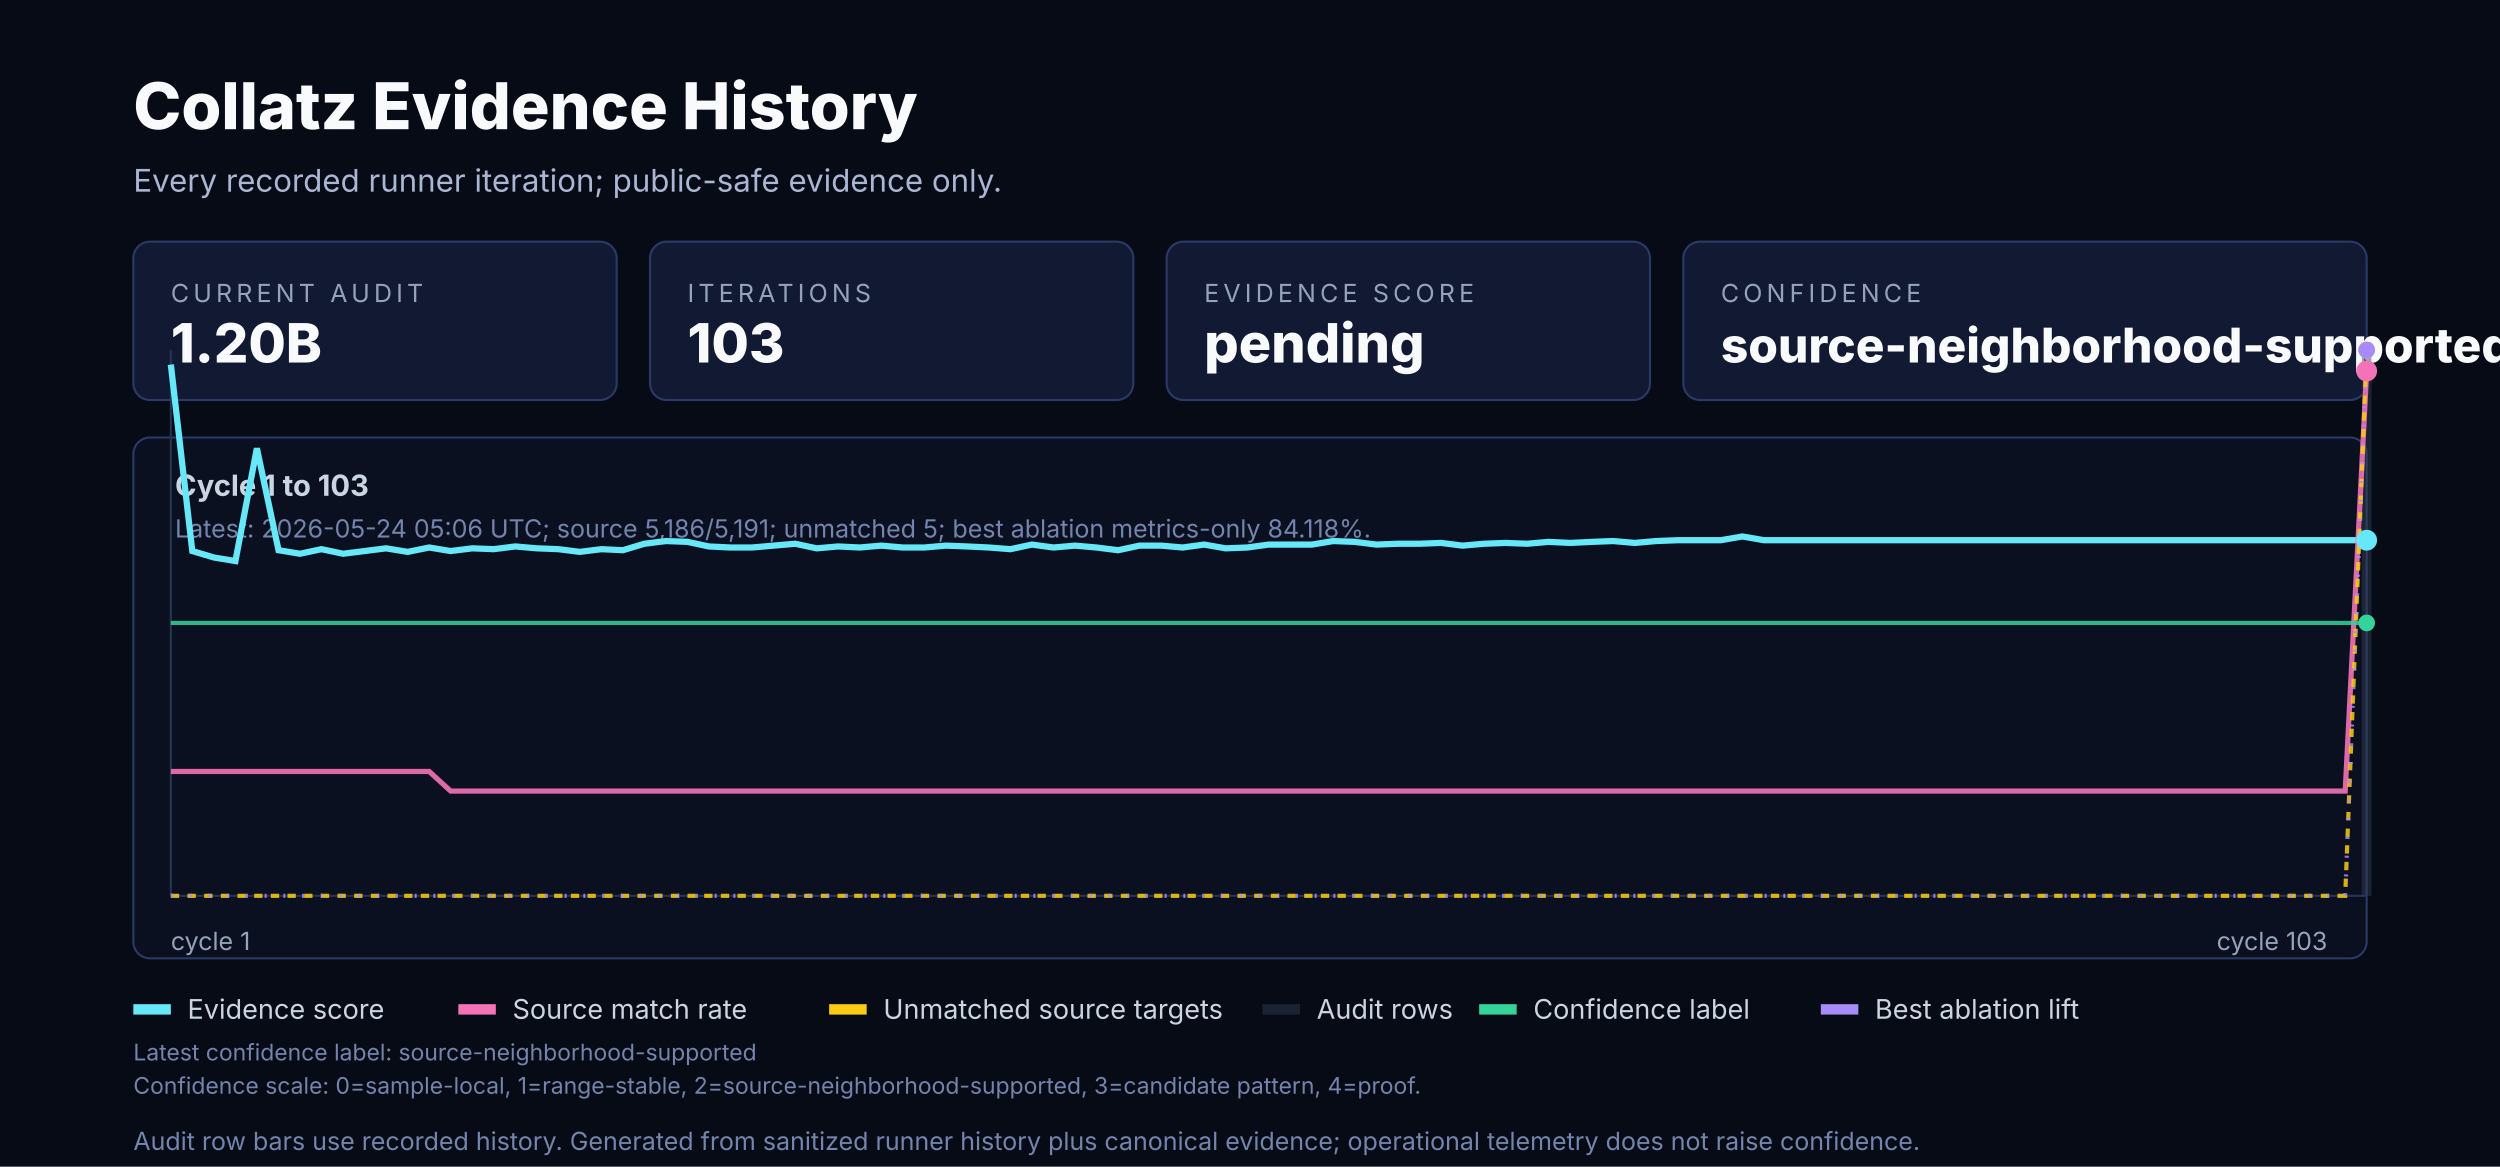
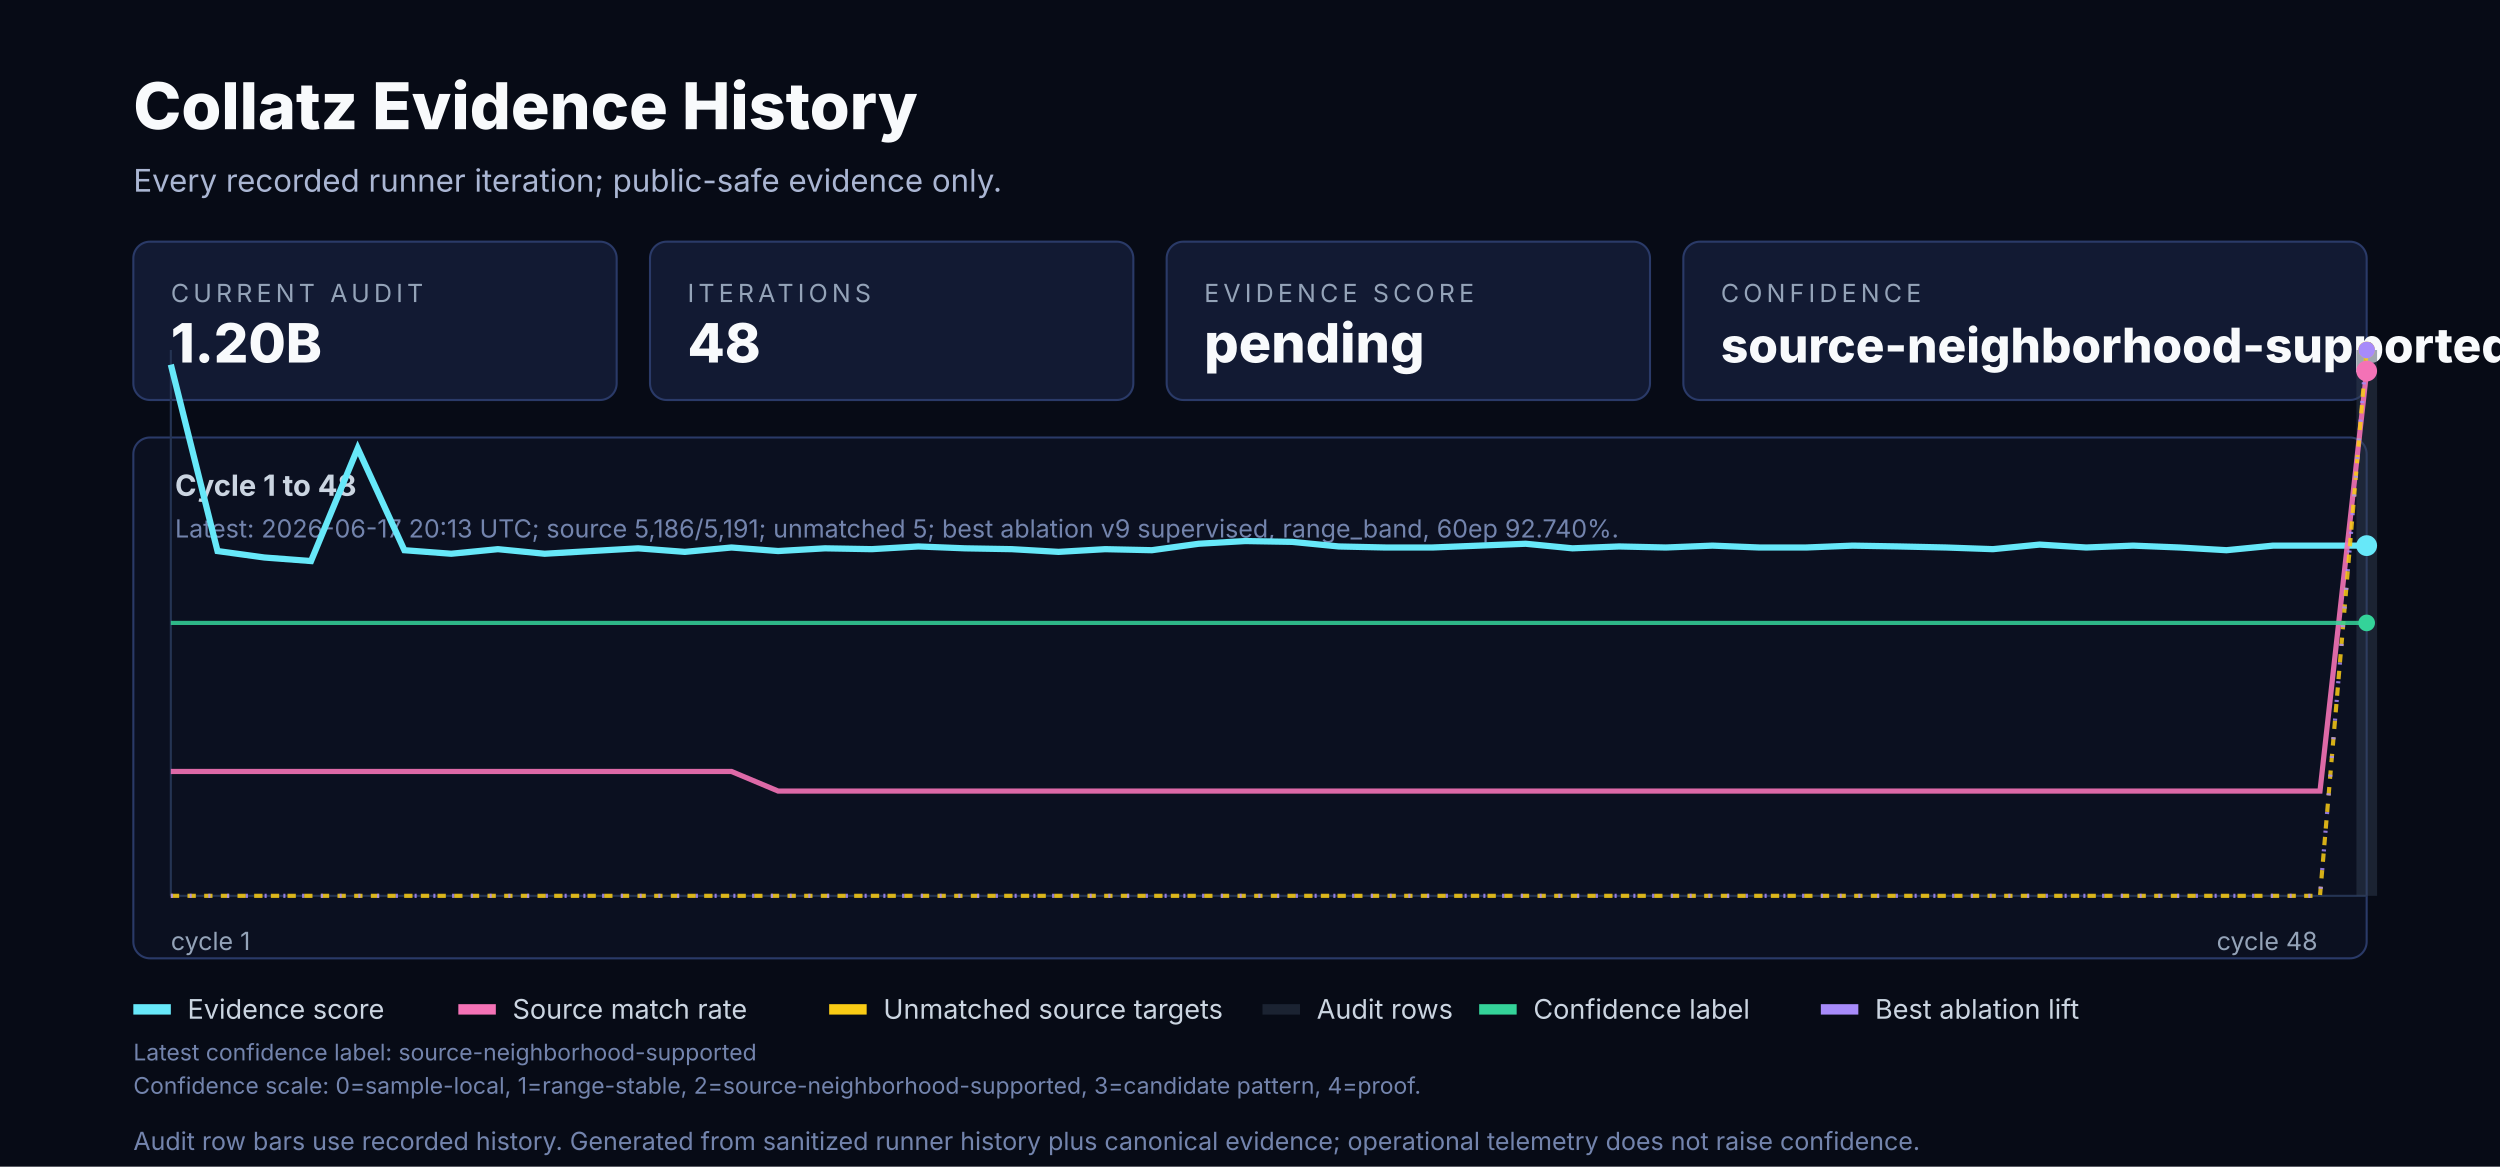
<svg xmlns="http://www.w3.org/2000/svg" width="1200" height="560" viewBox="0 0 1200 560" role="img" aria-labelledby="title desc">
  <rect width="1200" height="560" fill="#070b16" />
  <text x="64" y="62" fill="#f8fafc" font-family="Inter, ui-sans-serif, system-ui, sans-serif" font-size="31" font-weight="800">Collatz Evidence History</text>
  <text x="64" y="92" fill="#aab6d3" font-family="Inter, ui-sans-serif, system-ui, sans-serif" font-size="15">Every recorded runner iteration; public-safe evidence only.</text>
  <g>
    <rect x="64" y="116" width="232" height="76" rx="8" fill="#121a33" stroke="#2a3a68" />
    <text x="82" y="145" fill="#94a3b8" font-family="Inter, ui-sans-serif, system-ui, sans-serif" font-size="12" letter-spacing="2">CURRENT AUDIT</text>
    <text x="82" y="174" fill="#f8fafc" font-family="Inter, ui-sans-serif, system-ui, sans-serif" font-size="26" font-weight="800">1.20B</text>
  </g>
  <g>
    <rect x="312" y="116" width="232" height="76" rx="8" fill="#121a33" stroke="#2a3a68" />
    <text x="330" y="145" fill="#94a3b8" font-family="Inter, ui-sans-serif, system-ui, sans-serif" font-size="12" letter-spacing="2">ITERATIONS</text>
-     <text x="330" y="174" fill="#f8fafc" font-family="Inter, ui-sans-serif, system-ui, sans-serif" font-size="26" font-weight="800">103</text>
+     <text x="330" y="174" fill="#f8fafc" font-family="Inter, ui-sans-serif, system-ui, sans-serif" font-size="26" font-weight="800">48</text>
  </g>
  <g>
    <rect x="560" y="116" width="232" height="76" rx="8" fill="#121a33" stroke="#2a3a68" />
    <text x="578" y="145" fill="#94a3b8" font-family="Inter, ui-sans-serif, system-ui, sans-serif" font-size="12" letter-spacing="2">EVIDENCE SCORE</text>
    <text x="578" y="174" fill="#f8fafc" font-family="Inter, ui-sans-serif, system-ui, sans-serif" font-size="26" font-weight="800">pending</text>
  </g>
  <g>
    <rect x="808" y="116" width="328" height="76" rx="8" fill="#121a33" stroke="#2a3a68" />
    <text x="826" y="145" fill="#94a3b8" font-family="Inter, ui-sans-serif, system-ui, sans-serif" font-size="12" letter-spacing="2">CONFIDENCE</text>
    <text x="826" y="174" fill="#f8fafc" font-family="Inter, ui-sans-serif, system-ui, sans-serif" font-size="23" font-weight="800">source-neighborhood-supported</text>
  </g>
  <g>
    <rect x="64" y="210" width="1072" height="250" rx="8" fill="#0b1020" stroke="#2a3a68" />
    <line x1="82" y1="168" x2="82" y2="430" stroke="#253453" />
    <line x1="82" y1="430" x2="1136" y2="430" stroke="#253453" />
-     <text x="84" y="238" fill="#cbd5e1" font-family="Inter, ui-sans-serif, system-ui, sans-serif" font-size="14" font-weight="700">Cycle 1 to 103</text>
-     <text x="84" y="258" fill="#7384ad" font-family="Inter, ui-sans-serif, system-ui, sans-serif" font-size="12">Latest: 2026-05-24 05:06 UTC; source 5,186/5,191; unmatched 5; best ablation metrics-only 84.118%.</text>
-     <rect x="1133.7" y="168.0" width="4.6" height="262.0" fill="#334155" opacity="0.45" />
-     <polyline points="82.0,175.0 92.3,264.5 102.7,267.6 113.0,269.3 123.3,215.2 133.7,264.1 144.0,265.8 154.3,263.6 164.7,265.8 175.0,264.5 185.3,263.2 195.7,264.9 206.0,262.8 216.3,264.5 226.7,263.2 237.0,263.6 247.3,262.3 257.7,263.2 268.0,263.6 278.3,264.9 288.7,263.6 299.0,264.1 309.3,261.0 319.7,259.7 330.0,260.1 340.3,262.3 350.7,262.8 361.0,262.8 371.3,261.9 381.7,261.0 392.0,263.2 402.3,262.3 412.7,262.8 423.0,261.9 433.3,262.8 443.7,262.8 454.0,261.9 464.3,262.3 474.7,262.8 485.0,263.6 495.3,261.4 505.7,262.8 516.0,261.9 526.3,262.8 536.7,264.1 547.0,261.9 557.3,261.9 567.7,262.8 578.0,261.4 588.3,263.2 598.7,262.8 609.0,261.4 619.3,261.4 629.7,261.4 640.0,259.7 650.3,260.1 660.7,261.4 671.0,261.0 681.3,261.0 691.7,260.6 702.0,261.9 712.3,261.0 722.7,260.6 733.0,261.0 743.3,260.1 753.7,260.6 764.0,260.1 774.3,259.7 784.7,260.6 795.0,259.7 805.3,259.3 815.7,259.3 826.0,259.3 836.3,257.5 846.7,259.3 857.0,259.3 867.3,259.3 877.7,259.3 888.0,259.3 898.3,259.3 908.7,259.3 919.0,259.3 929.3,259.3 939.7,259.3 950.0,259.3 960.3,259.3 970.7,259.3 981.0,259.3 991.3,259.3 1001.7,259.3 1012.0,259.3 1022.3,259.3 1032.7,259.3 1043.0,259.3 1053.3,259.3 1063.7,259.3 1074.0,259.3 1084.3,259.3 1094.7,259.3 1105.0,259.3 1115.3,259.3 1125.7,259.3 1136.0,259.3" fill="none" stroke="#67e8f9" stroke-width="3" />
-     <polyline points="82.0,370.3 92.3,370.3 102.7,370.3 113.0,370.3 123.3,370.3 133.7,370.3 144.0,370.3 154.3,370.3 164.7,370.3 175.0,370.3 185.3,370.3 195.7,370.3 206.0,370.3 216.3,379.7 226.7,379.7 237.0,379.7 247.3,379.7 257.7,379.7 268.0,379.7 278.3,379.7 288.7,379.7 299.0,379.7 309.3,379.7 319.7,379.7 330.0,379.7 340.3,379.7 350.7,379.7 361.0,379.7 371.3,379.7 381.7,379.7 392.0,379.7 402.3,379.7 412.7,379.7 423.0,379.7 433.3,379.7 443.7,379.7 454.0,379.7 464.3,379.7 474.7,379.7 485.0,379.7 495.3,379.7 505.7,379.7 516.0,379.7 526.3,379.7 536.7,379.7 547.0,379.7 557.3,379.7 567.7,379.7 578.0,379.7 588.3,379.7 598.7,379.7 609.0,379.7 619.3,379.7 629.7,379.7 640.0,379.7 650.3,379.7 660.7,379.7 671.0,379.7 681.3,379.7 691.7,379.7 702.0,379.7 712.3,379.7 722.7,379.7 733.0,379.7 743.3,379.7 753.7,379.7 764.0,379.7 774.3,379.7 784.7,379.7 795.0,379.7 805.3,379.7 815.7,379.7 826.0,379.7 836.3,379.7 846.7,379.7 857.0,379.7 867.3,379.7 877.7,379.7 888.0,379.7 898.3,379.7 908.7,379.7 919.0,379.7 929.3,379.7 939.7,379.7 950.0,379.7 960.3,379.7 970.7,379.7 981.0,379.7 991.3,379.7 1001.7,379.7 1012.0,379.7 1022.3,379.7 1032.7,379.7 1043.0,379.7 1053.3,379.7 1063.7,379.7 1074.0,379.7 1084.3,379.7 1094.7,379.7 1105.0,379.7 1115.3,379.7 1125.7,379.7 1136.0,178.1" fill="none" stroke="#f472b6" stroke-width="2.5" opacity="0.9" />
-     <polyline points="82.0,430.0 92.3,430.0 102.7,430.0 113.0,430.0 123.3,430.0 133.7,430.0 144.0,430.0 154.3,430.0 164.7,430.0 175.0,430.0 185.3,430.0 195.7,430.0 206.0,430.0 216.3,430.0 226.7,430.0 237.0,430.0 247.3,430.0 257.7,430.0 268.0,430.0 278.3,430.0 288.7,430.0 299.0,430.0 309.3,430.0 319.7,430.0 330.0,430.0 340.3,430.0 350.7,430.0 361.0,430.0 371.3,430.0 381.7,430.0 392.0,430.0 402.3,430.0 412.7,430.0 423.0,430.0 433.3,430.0 443.7,430.0 454.0,430.0 464.3,430.0 474.7,430.0 485.0,430.0 495.3,430.0 505.7,430.0 516.0,430.0 526.3,430.0 536.7,430.0 547.0,430.0 557.3,430.0 567.7,430.0 578.0,430.0 588.3,430.0 598.7,430.0 609.0,430.0 619.3,430.0 629.7,430.0 640.0,430.0 650.3,430.0 660.7,430.0 671.0,430.0 681.3,430.0 691.7,430.0 702.0,430.0 712.3,430.0 722.7,430.0 733.0,430.0 743.3,430.0 753.7,430.0 764.0,430.0 774.3,430.0 784.7,430.0 795.0,430.0 805.3,430.0 815.7,430.0 826.0,430.0 836.3,430.0 846.7,430.0 857.0,430.0 867.3,430.0 877.7,430.0 888.0,430.0 898.3,430.0 908.7,430.0 919.0,430.0 929.3,430.0 939.7,430.0 950.0,430.0 960.3,430.0 970.7,430.0 981.0,430.0 991.3,430.0 1001.7,430.0 1012.0,430.0 1022.3,430.0 1032.7,430.0 1043.0,430.0 1053.3,430.0 1063.7,430.0 1074.0,430.0 1084.3,430.0 1094.7,430.0 1105.0,430.0 1115.3,430.0 1125.7,430.0 1136.0,168.0" fill="none" stroke="#facc15" stroke-width="2.0" opacity="0.85" stroke-dasharray="4 4" />
-     <polyline points="82.0,299.0 92.3,299.0 102.7,299.0 113.0,299.0 123.3,299.0 133.7,299.0 144.0,299.0 154.3,299.0 164.7,299.0 175.0,299.0 185.3,299.0 195.7,299.0 206.0,299.0 216.3,299.0 226.7,299.0 237.0,299.0 247.3,299.0 257.7,299.0 268.0,299.0 278.3,299.0 288.7,299.0 299.0,299.0 309.3,299.0 319.7,299.0 330.0,299.0 340.3,299.0 350.7,299.0 361.0,299.0 371.3,299.0 381.7,299.0 392.0,299.0 402.3,299.0 412.7,299.0 423.0,299.0 433.3,299.0 443.7,299.0 454.0,299.0 464.3,299.0 474.7,299.0 485.0,299.0 495.3,299.0 505.7,299.0 516.0,299.0 526.3,299.0 536.7,299.0 547.0,299.0 557.3,299.0 567.7,299.0 578.0,299.0 588.3,299.0 598.7,299.0 609.0,299.0 619.3,299.0 629.7,299.0 640.0,299.0 650.3,299.0 660.7,299.0 671.0,299.0 681.3,299.0 691.7,299.0 702.0,299.0 712.3,299.0 722.7,299.0 733.0,299.0 743.3,299.0 753.7,299.0 764.0,299.0 774.3,299.0 784.7,299.0 795.0,299.0 805.3,299.0 815.7,299.0 826.0,299.0 836.3,299.0 846.7,299.0 857.0,299.0 867.3,299.0 877.7,299.0 888.0,299.0 898.3,299.0 908.7,299.0 919.0,299.0 929.3,299.0 939.7,299.0 950.0,299.0 960.3,299.0 970.7,299.0 981.0,299.0 991.3,299.0 1001.7,299.0 1012.0,299.0 1022.3,299.0 1032.7,299.0 1043.0,299.0 1053.3,299.0 1063.7,299.0 1074.0,299.0 1084.3,299.0 1094.7,299.0 1105.0,299.0 1115.3,299.0 1125.7,299.0 1136.0,299.0" fill="none" stroke="#34d399" stroke-width="2.0" opacity="0.85" />
-     <polyline points="82.0,430.0 92.3,430.0 102.7,430.0 113.0,430.0 123.3,430.0 133.7,430.0 144.0,430.0 154.3,430.0 164.7,430.0 175.0,430.0 185.3,430.0 195.7,430.0 206.0,430.0 216.3,430.0 226.7,430.0 237.0,430.0 247.3,430.0 257.7,430.0 268.0,430.0 278.3,430.0 288.7,430.0 299.0,430.0 309.3,430.0 319.7,430.0 330.0,430.0 340.3,430.0 350.7,430.0 361.0,430.0 371.3,430.0 381.7,430.0 392.0,430.0 402.3,430.0 412.7,430.0 423.0,430.0 433.3,430.0 443.7,430.0 454.0,430.0 464.3,430.0 474.7,430.0 485.0,430.0 495.3,430.0 505.7,430.0 516.0,430.0 526.3,430.0 536.7,430.0 547.0,430.0 557.3,430.0 567.7,430.0 578.0,430.0 588.3,430.0 598.7,430.0 609.0,430.0 619.3,430.0 629.7,430.0 640.0,430.0 650.3,430.0 660.7,430.0 671.0,430.0 681.3,430.0 691.7,430.0 702.0,430.0 712.3,430.0 722.7,430.0 733.0,430.0 743.3,430.0 753.7,430.0 764.0,430.0 774.3,430.0 784.7,430.0 795.0,430.0 805.3,430.0 815.7,430.0 826.0,430.0 836.3,430.0 846.7,430.0 857.0,430.0 867.3,430.0 877.7,430.0 888.0,430.0 898.3,430.0 908.7,430.0 919.0,430.0 929.3,430.0 939.7,430.0 950.0,430.0 960.3,430.0 970.7,430.0 981.0,430.0 991.3,430.0 1001.7,430.0 1012.0,430.0 1022.3,430.0 1032.7,430.0 1043.0,430.0 1053.3,430.0 1063.7,430.0 1074.0,430.0 1084.3,430.0 1094.7,430.0 1105.0,430.0 1115.3,430.0 1125.7,430.0 1136.0,168.0" fill="none" stroke="#a78bfa" stroke-width="2.0" opacity="0.85" stroke-dasharray="1 8" />
-     <circle cx="1136.0" cy="259.3" r="5" fill="#67e8f9" />
+     <text x="84" y="238" fill="#cbd5e1" font-family="Inter, ui-sans-serif, system-ui, sans-serif" font-size="14" font-weight="700">Cycle 1 to 48</text>
+     <text x="84" y="258" fill="#7384ad" font-family="Inter, ui-sans-serif, system-ui, sans-serif" font-size="12">Latest: 2026-06-17 20:13 UTC; source 5,186/5,191; unmatched 5; best ablation v9 supervised, range_band, 60ep 92.740%.</text>
+     <rect x="1131.1" y="168.0" width="9.9" height="262.0" fill="#334155" opacity="0.45" />
+     <polyline points="82.0,175.0 104.4,264.5 126.9,267.6 149.3,269.3 171.7,215.2 194.1,264.1 216.6,265.8 239.0,263.6 261.4,265.8 283.8,264.5 306.3,263.2 328.7,264.9 351.1,262.8 373.5,264.5 396.0,263.2 418.4,263.6 440.8,262.3 463.2,263.2 485.7,263.6 508.1,264.9 530.5,263.6 552.9,264.1 575.4,261.0 597.8,259.7 620.2,260.1 642.6,262.3 665.1,262.8 687.5,262.8 709.9,261.9 732.3,261.0 754.8,263.2 777.2,262.3 799.6,262.8 822.0,261.9 844.5,262.8 866.9,262.8 889.3,261.9 911.7,262.3 934.2,262.8 956.6,263.6 979.0,261.4 1001.4,262.8 1023.9,261.9 1046.3,262.8 1068.7,264.1 1091.1,261.9 1113.6,261.9 1136.0,261.9" fill="none" stroke="#67e8f9" stroke-width="3" />
+     <polyline points="82.0,370.3 104.4,370.3 126.9,370.3 149.3,370.3 171.7,370.3 194.1,370.3 216.6,370.3 239.0,370.3 261.4,370.3 283.8,370.3 306.3,370.3 328.7,370.3 351.1,370.3 373.5,379.7 396.0,379.7 418.4,379.7 440.8,379.7 463.2,379.7 485.7,379.7 508.1,379.7 530.5,379.7 552.9,379.7 575.4,379.7 597.8,379.7 620.2,379.7 642.6,379.7 665.1,379.7 687.5,379.7 709.9,379.7 732.3,379.7 754.8,379.7 777.2,379.7 799.6,379.7 822.0,379.7 844.5,379.7 866.9,379.7 889.3,379.7 911.7,379.7 934.2,379.7 956.6,379.7 979.0,379.7 1001.4,379.7 1023.9,379.7 1046.3,379.7 1068.7,379.7 1091.1,379.7 1113.6,379.7 1136.0,178.1" fill="none" stroke="#f472b6" stroke-width="2.5" opacity="0.9" />
+     <polyline points="82.0,430.0 104.4,430.0 126.9,430.0 149.3,430.0 171.7,430.0 194.1,430.0 216.6,430.0 239.0,430.0 261.4,430.0 283.8,430.0 306.3,430.0 328.7,430.0 351.1,430.0 373.5,430.0 396.0,430.0 418.4,430.0 440.8,430.0 463.2,430.0 485.7,430.0 508.1,430.0 530.5,430.0 552.9,430.0 575.4,430.0 597.8,430.0 620.2,430.0 642.6,430.0 665.1,430.0 687.5,430.0 709.9,430.0 732.3,430.0 754.8,430.0 777.2,430.0 799.6,430.0 822.0,430.0 844.5,430.0 866.9,430.0 889.3,430.0 911.7,430.0 934.2,430.0 956.6,430.0 979.0,430.0 1001.4,430.0 1023.9,430.0 1046.3,430.0 1068.7,430.0 1091.1,430.0 1113.6,430.0 1136.0,168.0" fill="none" stroke="#facc15" stroke-width="2.0" opacity="0.85" stroke-dasharray="4 4" />
+     <polyline points="82.0,299.0 104.4,299.0 126.9,299.0 149.3,299.0 171.7,299.0 194.1,299.0 216.6,299.0 239.0,299.0 261.4,299.0 283.8,299.0 306.3,299.0 328.7,299.0 351.1,299.0 373.5,299.0 396.0,299.0 418.4,299.0 440.8,299.0 463.2,299.0 485.7,299.0 508.1,299.0 530.5,299.0 552.9,299.0 575.4,299.0 597.8,299.0 620.2,299.0 642.6,299.0 665.1,299.0 687.5,299.0 709.9,299.0 732.3,299.0 754.8,299.0 777.2,299.0 799.6,299.0 822.0,299.0 844.5,299.0 866.9,299.0 889.3,299.0 911.7,299.0 934.2,299.0 956.6,299.0 979.0,299.0 1001.4,299.0 1023.9,299.0 1046.3,299.0 1068.7,299.0 1091.1,299.0 1113.6,299.0 1136.0,299.0" fill="none" stroke="#34d399" stroke-width="2.0" opacity="0.85" />
+     <polyline points="82.0,430.0 104.4,430.0 126.9,430.0 149.3,430.0 171.7,430.0 194.1,430.0 216.6,430.0 239.0,430.0 261.4,430.0 283.8,430.0 306.3,430.0 328.7,430.0 351.1,430.0 373.5,430.0 396.0,430.0 418.4,430.0 440.8,430.0 463.2,430.0 485.7,430.0 508.1,430.0 530.5,430.0 552.9,430.0 575.4,430.0 597.8,430.0 620.2,430.0 642.6,430.0 665.1,430.0 687.5,430.0 709.9,430.0 732.3,430.0 754.8,430.0 777.2,430.0 799.6,430.0 822.0,430.0 844.5,430.0 866.9,430.0 889.3,430.0 911.7,430.0 934.2,430.0 956.6,430.0 979.0,430.0 1001.4,430.0 1023.9,430.0 1046.3,430.0 1068.7,430.0 1091.1,430.0 1113.6,430.0 1136.0,168.0" fill="none" stroke="#a78bfa" stroke-width="2.0" opacity="0.85" stroke-dasharray="1 8" />
+     <circle cx="1136.0" cy="261.9" r="5" fill="#67e8f9" />
    <circle cx="1136.0" cy="178.1" r="5" fill="#f472b6" />
    <circle cx="1136.0" cy="168.0" r="4" fill="#facc15" />
    <circle cx="1136.0" cy="299.0" r="4" fill="#34d399" />
    <circle cx="1136.0" cy="168.0" r="4" fill="#a78bfa" />
    <text x="82" y="456" fill="#94a3b8" font-family="Inter, ui-sans-serif, system-ui, sans-serif" font-size="12">cycle 1</text>
-     <text x="1064" y="456" fill="#94a3b8" font-family="Inter, ui-sans-serif, system-ui, sans-serif" font-size="12">cycle 103</text>
+     <text x="1064" y="456" fill="#94a3b8" font-family="Inter, ui-sans-serif, system-ui, sans-serif" font-size="12">cycle 48</text>
  </g>
  <g>
    <rect x="64" y="482" width="18" height="5" fill="#67e8f9" />
    <text x="90" y="489" fill="#cbd5e1" font-family="Inter, ui-sans-serif, system-ui, sans-serif" font-size="13">Evidence score</text>
    <rect x="220" y="482" width="18" height="5" fill="#f472b6" />
    <text x="246" y="489" fill="#cbd5e1" font-family="Inter, ui-sans-serif, system-ui, sans-serif" font-size="13">Source match rate</text>
    <rect x="398" y="482" width="18" height="5" fill="#facc15" />
    <text x="424" y="489" fill="#cbd5e1" font-family="Inter, ui-sans-serif, system-ui, sans-serif" font-size="13">Unmatched source targets</text>
    <rect x="606" y="482" width="18" height="5" fill="#334155" opacity="0.45" />
    <text x="632" y="489" fill="#cbd5e1" font-family="Inter, ui-sans-serif, system-ui, sans-serif" font-size="13">Audit rows</text>
    <rect x="710" y="482" width="18" height="5" fill="#34d399" />
    <text x="736" y="489" fill="#cbd5e1" font-family="Inter, ui-sans-serif, system-ui, sans-serif" font-size="13">Confidence label</text>
    <rect x="874" y="482" width="18" height="5" fill="#a78bfa" />
    <text x="900" y="489" fill="#cbd5e1" font-family="Inter, ui-sans-serif, system-ui, sans-serif" font-size="13">Best ablation lift</text>
    <text x="64" y="509" fill="#7384ad" font-family="Inter, ui-sans-serif, system-ui, sans-serif" font-size="11">Latest confidence label: source-neighborhood-supported</text>
    <text x="64" y="525" fill="#7384ad" font-family="Inter, ui-sans-serif, system-ui, sans-serif" font-size="11">Confidence scale: 0=sample-local, 1=range-stable, 2=source-neighborhood-supported, 3=candidate pattern, 4=proof.</text>
  </g>
  <text x="64" y="552" fill="#7384ad" font-family="Inter, ui-sans-serif, system-ui, sans-serif" font-size="12">Audit row bars use recorded history. Generated from sanitized runner history plus canonical evidence; operational telemetry does not raise confidence.</text>
</svg>
